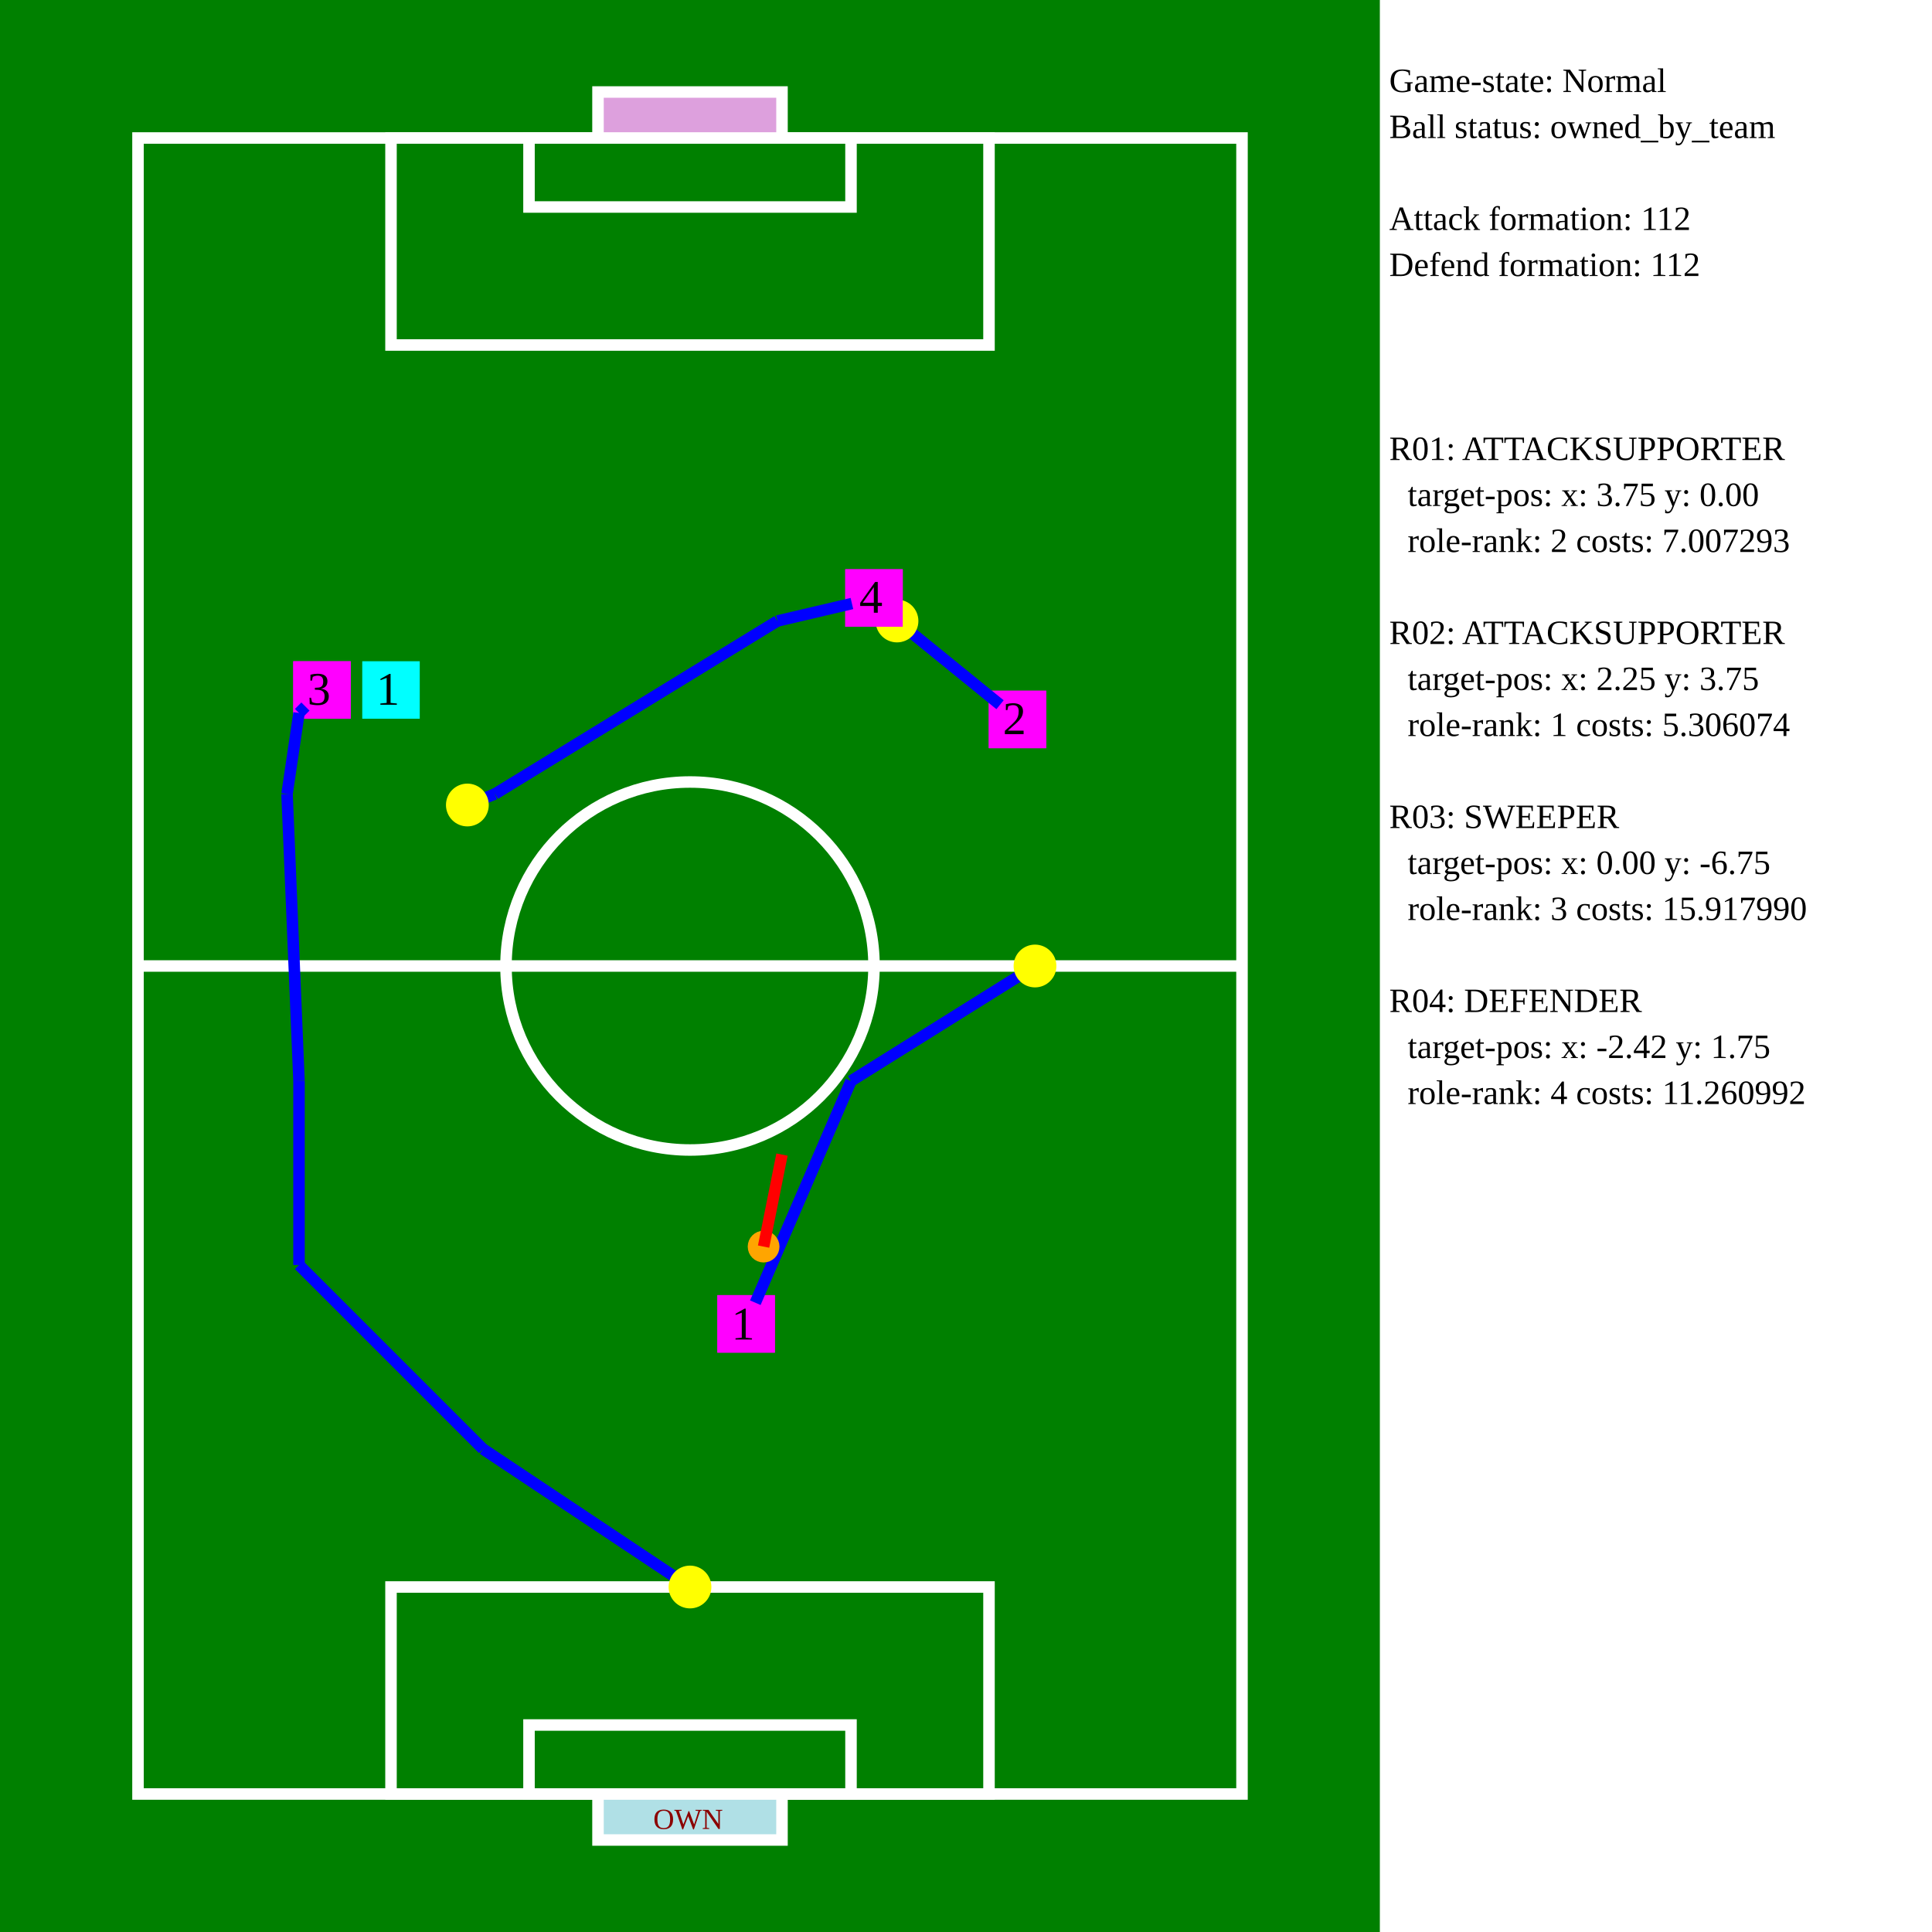
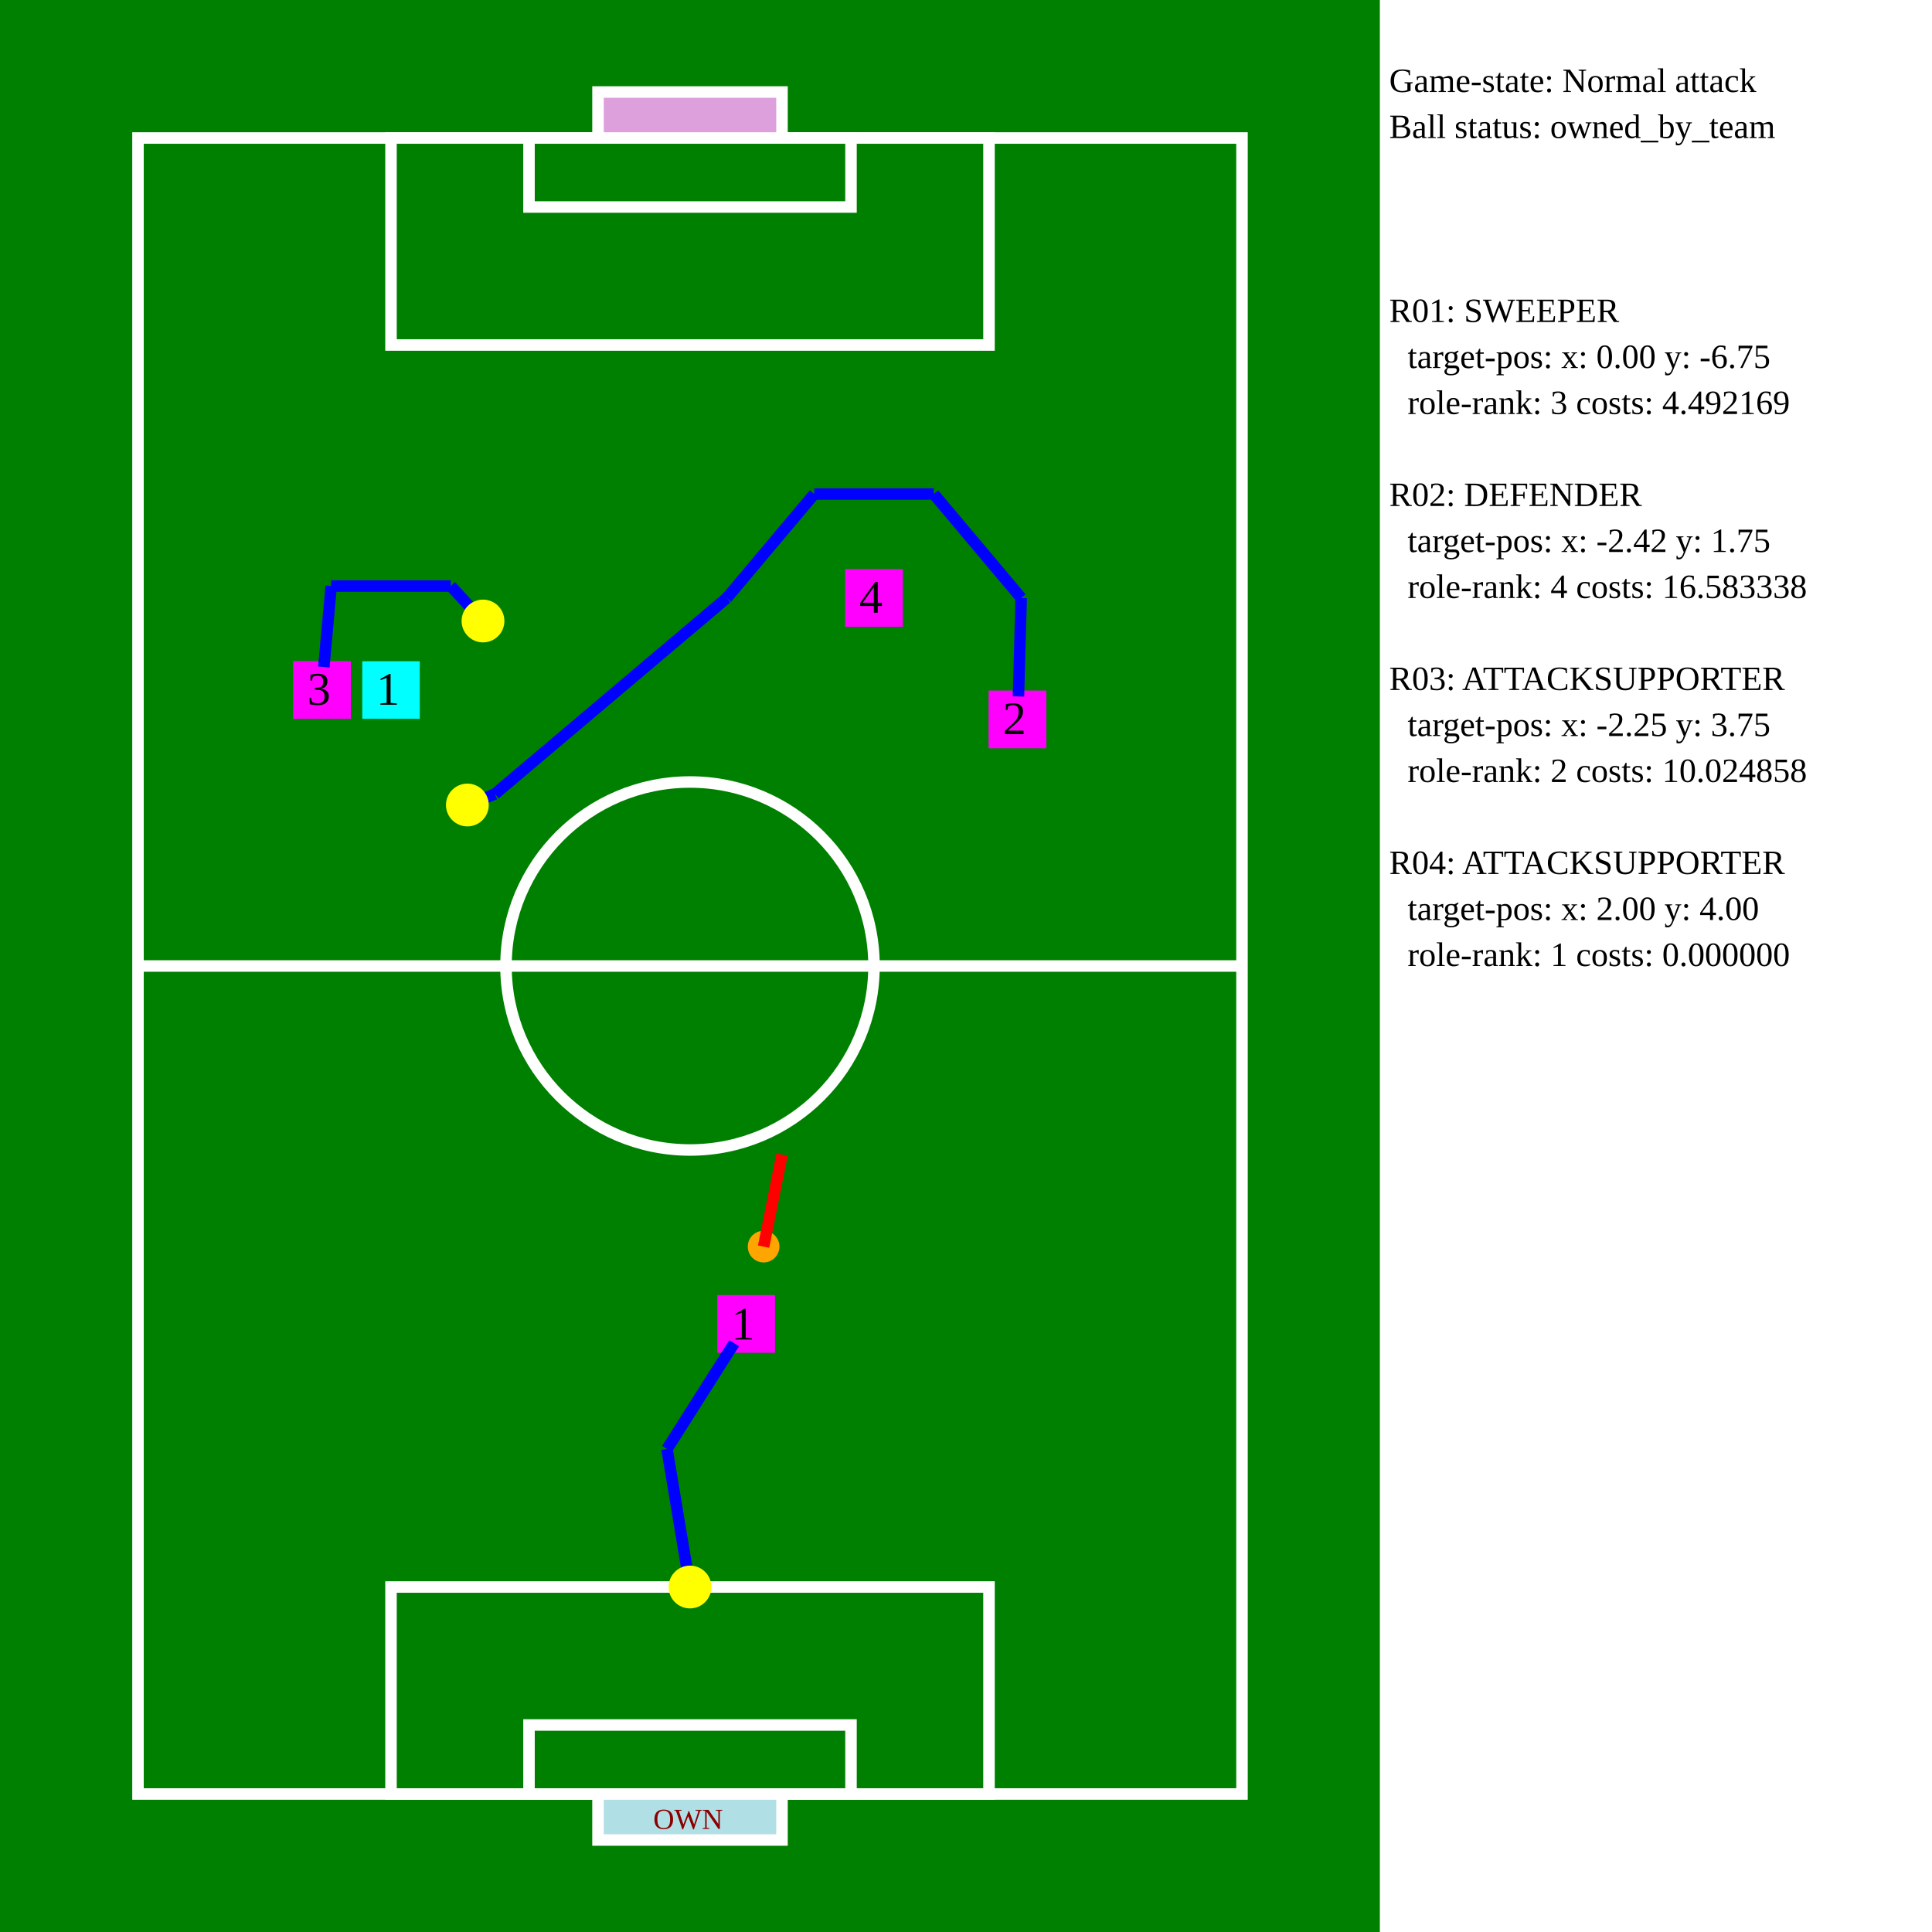
<svg xmlns="http://www.w3.org/2000/svg" width="21.00cm" height="21.00cm" version="1.1">
  <rect x="0cm" y="0cm" width="15.00cm" height="21.00cm" fill="green" stroke-width="0.02cm" />
  <rect x="15.00cm" y="0cm" width="6.00cm" height="21.00cm" fill="white" stroke-width="0.02cm" />
-   <text x="15.10cm" y="1.00cm" font-size="14" font-weight-absolute="bold" fill="black">Game-state: Normal</text>
+   <text x="15.10cm" y="1.00cm" font-size="14" font-weight-absolute="bold" fill="black">Game-state: Normal attack</text>
  <text x="15.10cm" y="1.50cm" font-size="14" font-weight-absolute="bold" fill="black">Ball status: owned_by_team</text>
-   <text x="15.10cm" y="2.50cm" font-size="14" font-weight-absolute="bold" fill="black">Attack formation: 112</text>
-   <text x="15.10cm" y="3.00cm" font-size="14" font-weight-absolute="bold" fill="black">Defend formation: 112</text>
-   <text x="15.10cm" y="5.00cm" font-size="14" font-weight-absolute="bold" fill="black">R01: ATTACKSUPPORTER</text>
-   <text x="15.30cm" y="5.50cm" font-size="14" font-weight-absolute="bold" fill="black">target-pos: x: 3.75 y: 0.00</text>
-   <text x="15.30cm" y="6.00cm" font-size="14" font-weight-absolute="bold" fill="black">role-rank: 2 costs: 7.007293</text>
-   <text x="15.10cm" y="7.00cm" font-size="14" font-weight-absolute="bold" fill="black">R02: ATTACKSUPPORTER</text>
-   <text x="15.30cm" y="7.50cm" font-size="14" font-weight-absolute="bold" fill="black">target-pos: x: 2.25 y: 3.75</text>
-   <text x="15.30cm" y="8.00cm" font-size="14" font-weight-absolute="bold" fill="black">role-rank: 1 costs: 5.306074</text>
-   <text x="15.10cm" y="9.00cm" font-size="14" font-weight-absolute="bold" fill="black">R03: SWEEPER</text>
-   <text x="15.30cm" y="9.50cm" font-size="14" font-weight-absolute="bold" fill="black">target-pos: x: 0.00 y: -6.75</text>
-   <text x="15.30cm" y="10.00cm" font-size="14" font-weight-absolute="bold" fill="black">role-rank: 3 costs: 15.917990</text>
-   <text x="15.10cm" y="11.00cm" font-size="14" font-weight-absolute="bold" fill="black">R04: DEFENDER</text>
-   <text x="15.30cm" y="11.50cm" font-size="14" font-weight-absolute="bold" fill="black">target-pos: x: -2.42 y: 1.75</text>
-   <text x="15.30cm" y="12.00cm" font-size="14" font-weight-absolute="bold" fill="black">role-rank: 4 costs: 11.260992</text>
+   <text x="15.10cm" y="3.50cm" font-size="14" font-weight-absolute="bold" fill="black">R01: SWEEPER</text>
+   <text x="15.30cm" y="4.00cm" font-size="14" font-weight-absolute="bold" fill="black">target-pos: x: 0.00 y: -6.75</text>
+   <text x="15.30cm" y="4.50cm" font-size="14" font-weight-absolute="bold" fill="black">role-rank: 3 costs: 4.492169</text>
+   <text x="15.10cm" y="5.50cm" font-size="14" font-weight-absolute="bold" fill="black">R02: DEFENDER</text>
+   <text x="15.30cm" y="6.00cm" font-size="14" font-weight-absolute="bold" fill="black">target-pos: x: -2.42 y: 1.75</text>
+   <text x="15.30cm" y="6.50cm" font-size="14" font-weight-absolute="bold" fill="black">role-rank: 4 costs: 16.583338</text>
+   <text x="15.10cm" y="7.50cm" font-size="14" font-weight-absolute="bold" fill="black">R03: ATTACKSUPPORTER</text>
+   <text x="15.30cm" y="8.00cm" font-size="14" font-weight-absolute="bold" fill="black">target-pos: x: -2.25 y: 3.75</text>
+   <text x="15.30cm" y="8.50cm" font-size="14" font-weight-absolute="bold" fill="black">role-rank: 2 costs: 10.024858</text>
+   <text x="15.10cm" y="9.50cm" font-size="14" font-weight-absolute="bold" fill="black">R04: ATTACKSUPPORTER</text>
+   <text x="15.30cm" y="10.00cm" font-size="14" font-weight-absolute="bold" fill="black">target-pos: x: 2.00 y: 4.00</text>
+   <text x="15.30cm" y="10.50cm" font-size="14" font-weight-absolute="bold" fill="black">role-rank: 1 costs: 0.000000</text>
  <rect x="1.50cm" y="1.50cm" width="12.00cm" height="18.00cm" fill="none" stroke="white" stroke-width="0.125cm" />
  <line x1="1.50cm" y1="10.50cm" x2="13.50cm" y2="10.50cm" stroke-width="0.125cm" stroke="white" />
  <circle cx="7.50cm" cy="10.50cm" r="2.00cm" fill="none" stroke="white" stroke-width="0.125cm" />
  <rect x="4.25cm" y="1.50cm" width="6.50cm" height="2.25cm" fill="green" stroke="white" stroke-width="0.125cm" />
  <rect x="4.25cm" y="17.25cm" width="6.50cm" height="2.25cm" fill="green" stroke="white" stroke-width="0.125cm" />
  <rect x="5.75cm" y="1.50cm" width="3.50cm" height="0.75cm" fill="green" stroke="white" stroke-width="0.125cm" />
  <rect x="5.75cm" y="18.75cm" width="3.50cm" height="0.75cm" fill="green" stroke="white" stroke-width="0.125cm" />
  <rect x="6.50cm" y="1.00cm" width="2.00cm" height="0.50cm" fill="plum" stroke="white" stroke-width="0.125cm" />
  <rect x="6.50cm" y="19.50cm" width="2.00cm" height="0.50cm" fill="powderblue" stroke="white" stroke-width="0.125cm" />
  <text x="7.10cm" y="19.88cm" fill="darkred">OWN</text>
  <rect x="4.00cm" y="7.25cm" width="0.50cm" height="0.50cm" fill="cyan" stroke="cyan" stroke-width="0.125cm" />
  <text x="4.09cm" y="7.66cm" font-size="large" font-weight-absolute="bold" fill="black">1</text>
  <rect x="7.86cm" y="14.14cm" width="0.50cm" height="0.50cm" fill="magenta" stroke="magenta" stroke-width="0.125cm" />
  <rect x="10.81cm" y="7.57cm" width="0.50cm" height="0.50cm" fill="magenta" stroke="magenta" stroke-width="0.125cm" />
  <rect x="3.25cm" y="7.25cm" width="0.50cm" height="0.50cm" fill="magenta" stroke="magenta" stroke-width="0.125cm" />
  <rect x="9.25cm" y="6.25cm" width="0.50cm" height="0.50cm" fill="magenta" stroke="magenta" stroke-width="0.125cm" />
  <rect x="7.86cm" y="14.14cm" width="0.50cm" height="0.50cm" fill="magenta" stroke="magenta" stroke-width="0.125cm" />
-   <line x1="8.21cm" y1="14.16cm" x2="9.25cm" y2="11.75cm" stroke-width="0.125cm" stroke="blue" />
-   <line x1="9.25cm" y1="11.75cm" x2="11.25cm" y2="10.50cm" stroke-width="0.125cm" stroke="blue" />
-   <circle cx="11.25cm" cy="10.50cm" r="0.17cm" fill="yellow" stroke="yellow" stroke-width="0.125cm" />
+   <line x1="7.98cm" y1="14.60cm" x2="7.25cm" y2="15.75cm" stroke-width="0.125cm" stroke="blue" />
+   <line x1="7.25cm" y1="15.75cm" x2="7.50cm" y2="17.25cm" stroke-width="0.125cm" stroke="blue" />
+   <circle cx="7.50cm" cy="17.25cm" r="0.17cm" fill="yellow" stroke="yellow" stroke-width="0.125cm" />
  <rect x="10.81cm" y="7.57cm" width="0.50cm" height="0.50cm" fill="magenta" stroke="magenta" stroke-width="0.125cm" />
-   <line x1="10.87cm" y1="7.66cm" x2="9.75cm" y2="6.75cm" stroke-width="0.125cm" stroke="blue" />
-   <circle cx="9.75cm" cy="6.75cm" r="0.17cm" fill="yellow" stroke="yellow" stroke-width="0.125cm" />
-   <rect x="3.25cm" y="7.25cm" width="0.50cm" height="0.50cm" fill="magenta" stroke="magenta" stroke-width="0.125cm" />
-   <line x1="3.32cm" y1="7.68cm" x2="3.25cm" y2="7.75cm" stroke-width="0.125cm" stroke="blue" />
-   <line x1="3.25cm" y1="7.75cm" x2="3.12cm" y2="8.63cm" stroke-width="0.125cm" stroke="blue" />
-   <line x1="3.12cm" y1="8.63cm" x2="3.25cm" y2="11.75cm" stroke-width="0.125cm" stroke="blue" />
-   <line x1="3.25cm" y1="11.75cm" x2="3.25cm" y2="13.75cm" stroke-width="0.125cm" stroke="blue" />
-   <line x1="3.25cm" y1="13.75cm" x2="5.25cm" y2="15.75cm" stroke-width="0.125cm" stroke="blue" />
-   <line x1="5.25cm" y1="15.75cm" x2="7.50cm" y2="17.25cm" stroke-width="0.125cm" stroke="blue" />
-   <circle cx="7.50cm" cy="17.25cm" r="0.17cm" fill="yellow" stroke="yellow" stroke-width="0.125cm" />
-   <rect x="9.25cm" y="6.25cm" width="0.50cm" height="0.50cm" fill="magenta" stroke="magenta" stroke-width="0.125cm" />
-   <line x1="9.26cm" y1="6.56cm" x2="8.45cm" y2="6.75cm" stroke-width="0.125cm" stroke="blue" />
-   <line x1="8.45cm" y1="6.75cm" x2="5.38cm" y2="8.63cm" stroke-width="0.125cm" stroke="blue" />
+   <line x1="11.07cm" y1="7.57cm" x2="11.10cm" y2="6.50cm" stroke-width="0.125cm" stroke="blue" />
+   <line x1="11.10cm" y1="6.50cm" x2="10.15cm" y2="5.37cm" stroke-width="0.125cm" stroke="blue" />
+   <line x1="10.15cm" y1="5.37cm" x2="8.85cm" y2="5.37cm" stroke-width="0.125cm" stroke="blue" />
+   <line x1="8.85cm" y1="5.37cm" x2="7.90cm" y2="6.50cm" stroke-width="0.125cm" stroke="blue" />
+   <line x1="7.90cm" y1="6.50cm" x2="5.38cm" y2="8.63cm" stroke-width="0.125cm" stroke="blue" />
  <line x1="5.38cm" y1="8.63cm" x2="5.08cm" y2="8.75cm" stroke-width="0.125cm" stroke="blue" />
  <circle cx="5.08cm" cy="8.75cm" r="0.17cm" fill="yellow" stroke="yellow" stroke-width="0.125cm" />
+   <rect x="3.25cm" y="7.25cm" width="0.50cm" height="0.50cm" fill="magenta" stroke="magenta" stroke-width="0.125cm" />
+   <line x1="3.52cm" y1="7.25cm" x2="3.60cm" y2="6.37cm" stroke-width="0.125cm" stroke="blue" />
+   <line x1="3.60cm" y1="6.37cm" x2="4.90cm" y2="6.37cm" stroke-width="0.125cm" stroke="blue" />
+   <line x1="4.90cm" y1="6.37cm" x2="5.25cm" y2="6.75cm" stroke-width="0.125cm" stroke="blue" />
+   <circle cx="5.25cm" cy="6.75cm" r="0.17cm" fill="yellow" stroke="yellow" stroke-width="0.125cm" />
+   <rect x="9.25cm" y="6.25cm" width="0.50cm" height="0.50cm" fill="magenta" stroke="magenta" stroke-width="0.125cm" />
  <text x="7.95cm" y="14.56cm" font-size="large" font-weight-absolute="bold" fill="black">1</text>
  <text x="10.90cm" y="7.98cm" font-size="large" font-weight-absolute="bold" fill="black">2</text>
  <text x="3.34cm" y="7.66cm" font-size="large" font-weight-absolute="bold" fill="black">3</text>
  <text x="9.34cm" y="6.66cm" font-size="large" font-weight-absolute="bold" fill="black">4</text>
  <circle cx="8.30cm" cy="13.55cm" r="0.11cm" fill="orange" stroke="orange" stroke-width="0.125cm" />
  <line x1="8.30cm" y1="13.55cm" x2="8.50cm" y2="12.55cm" stroke-width="0.125cm" stroke="red" />
</svg>
